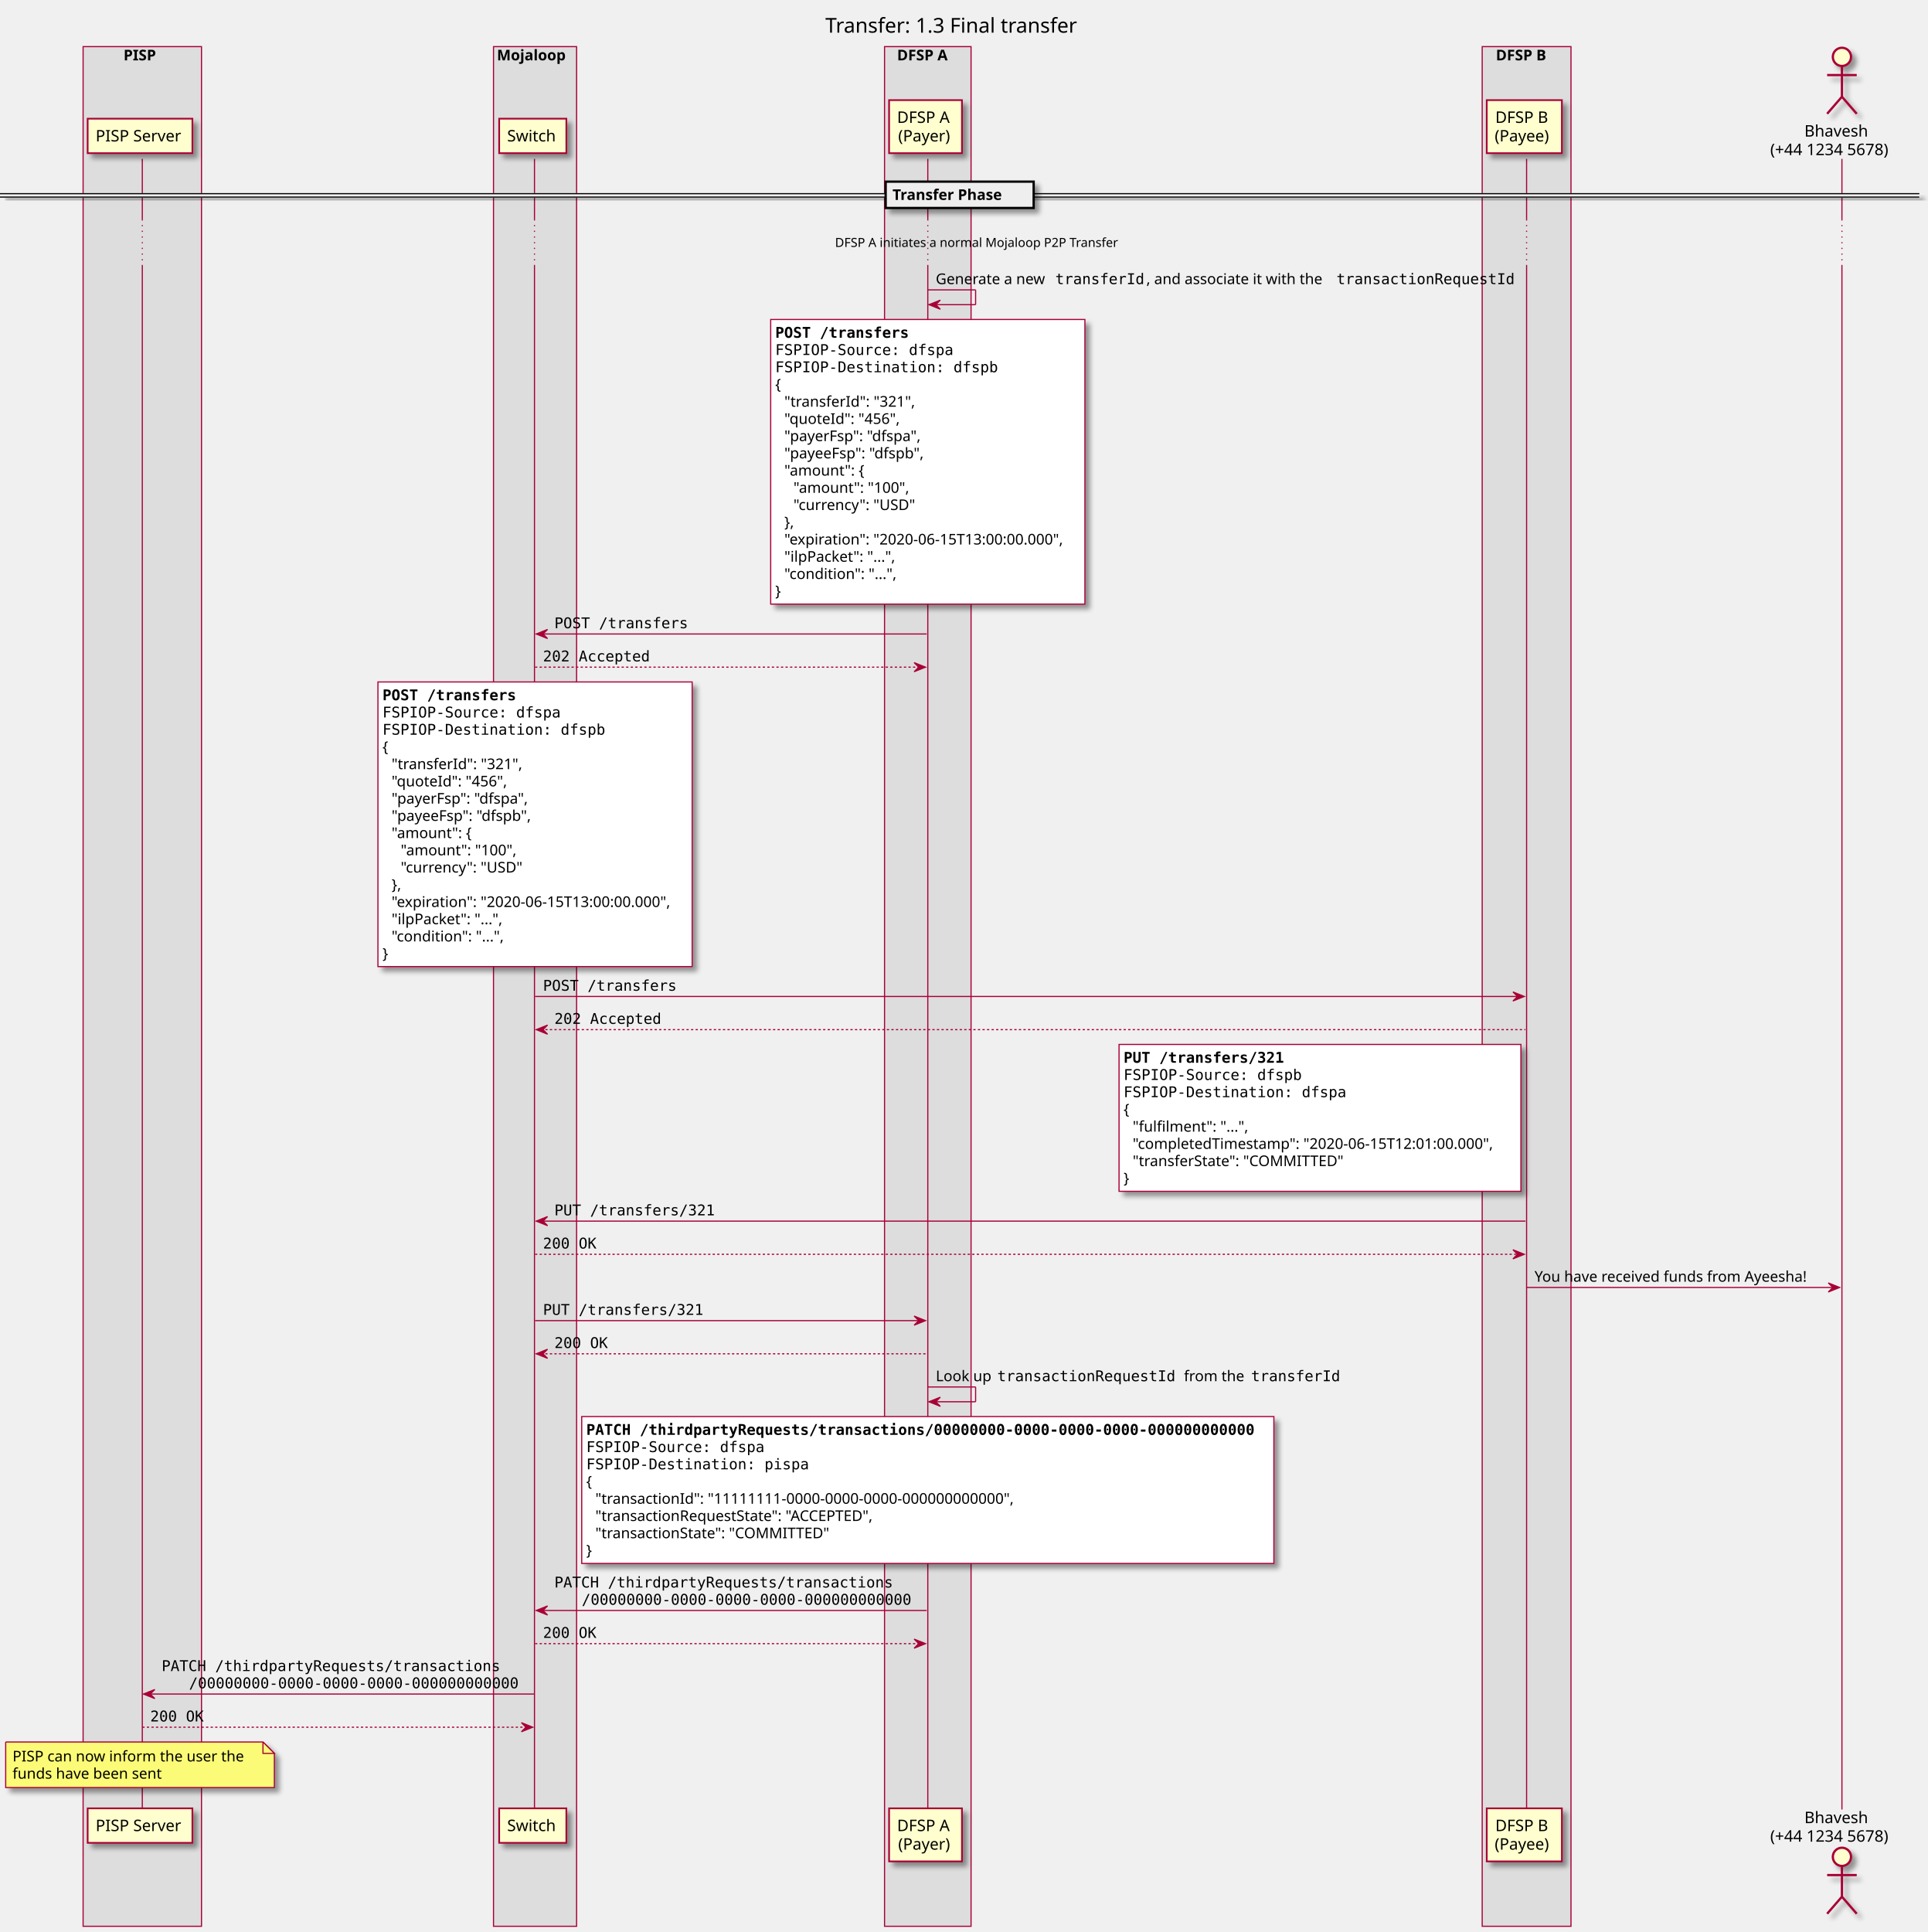
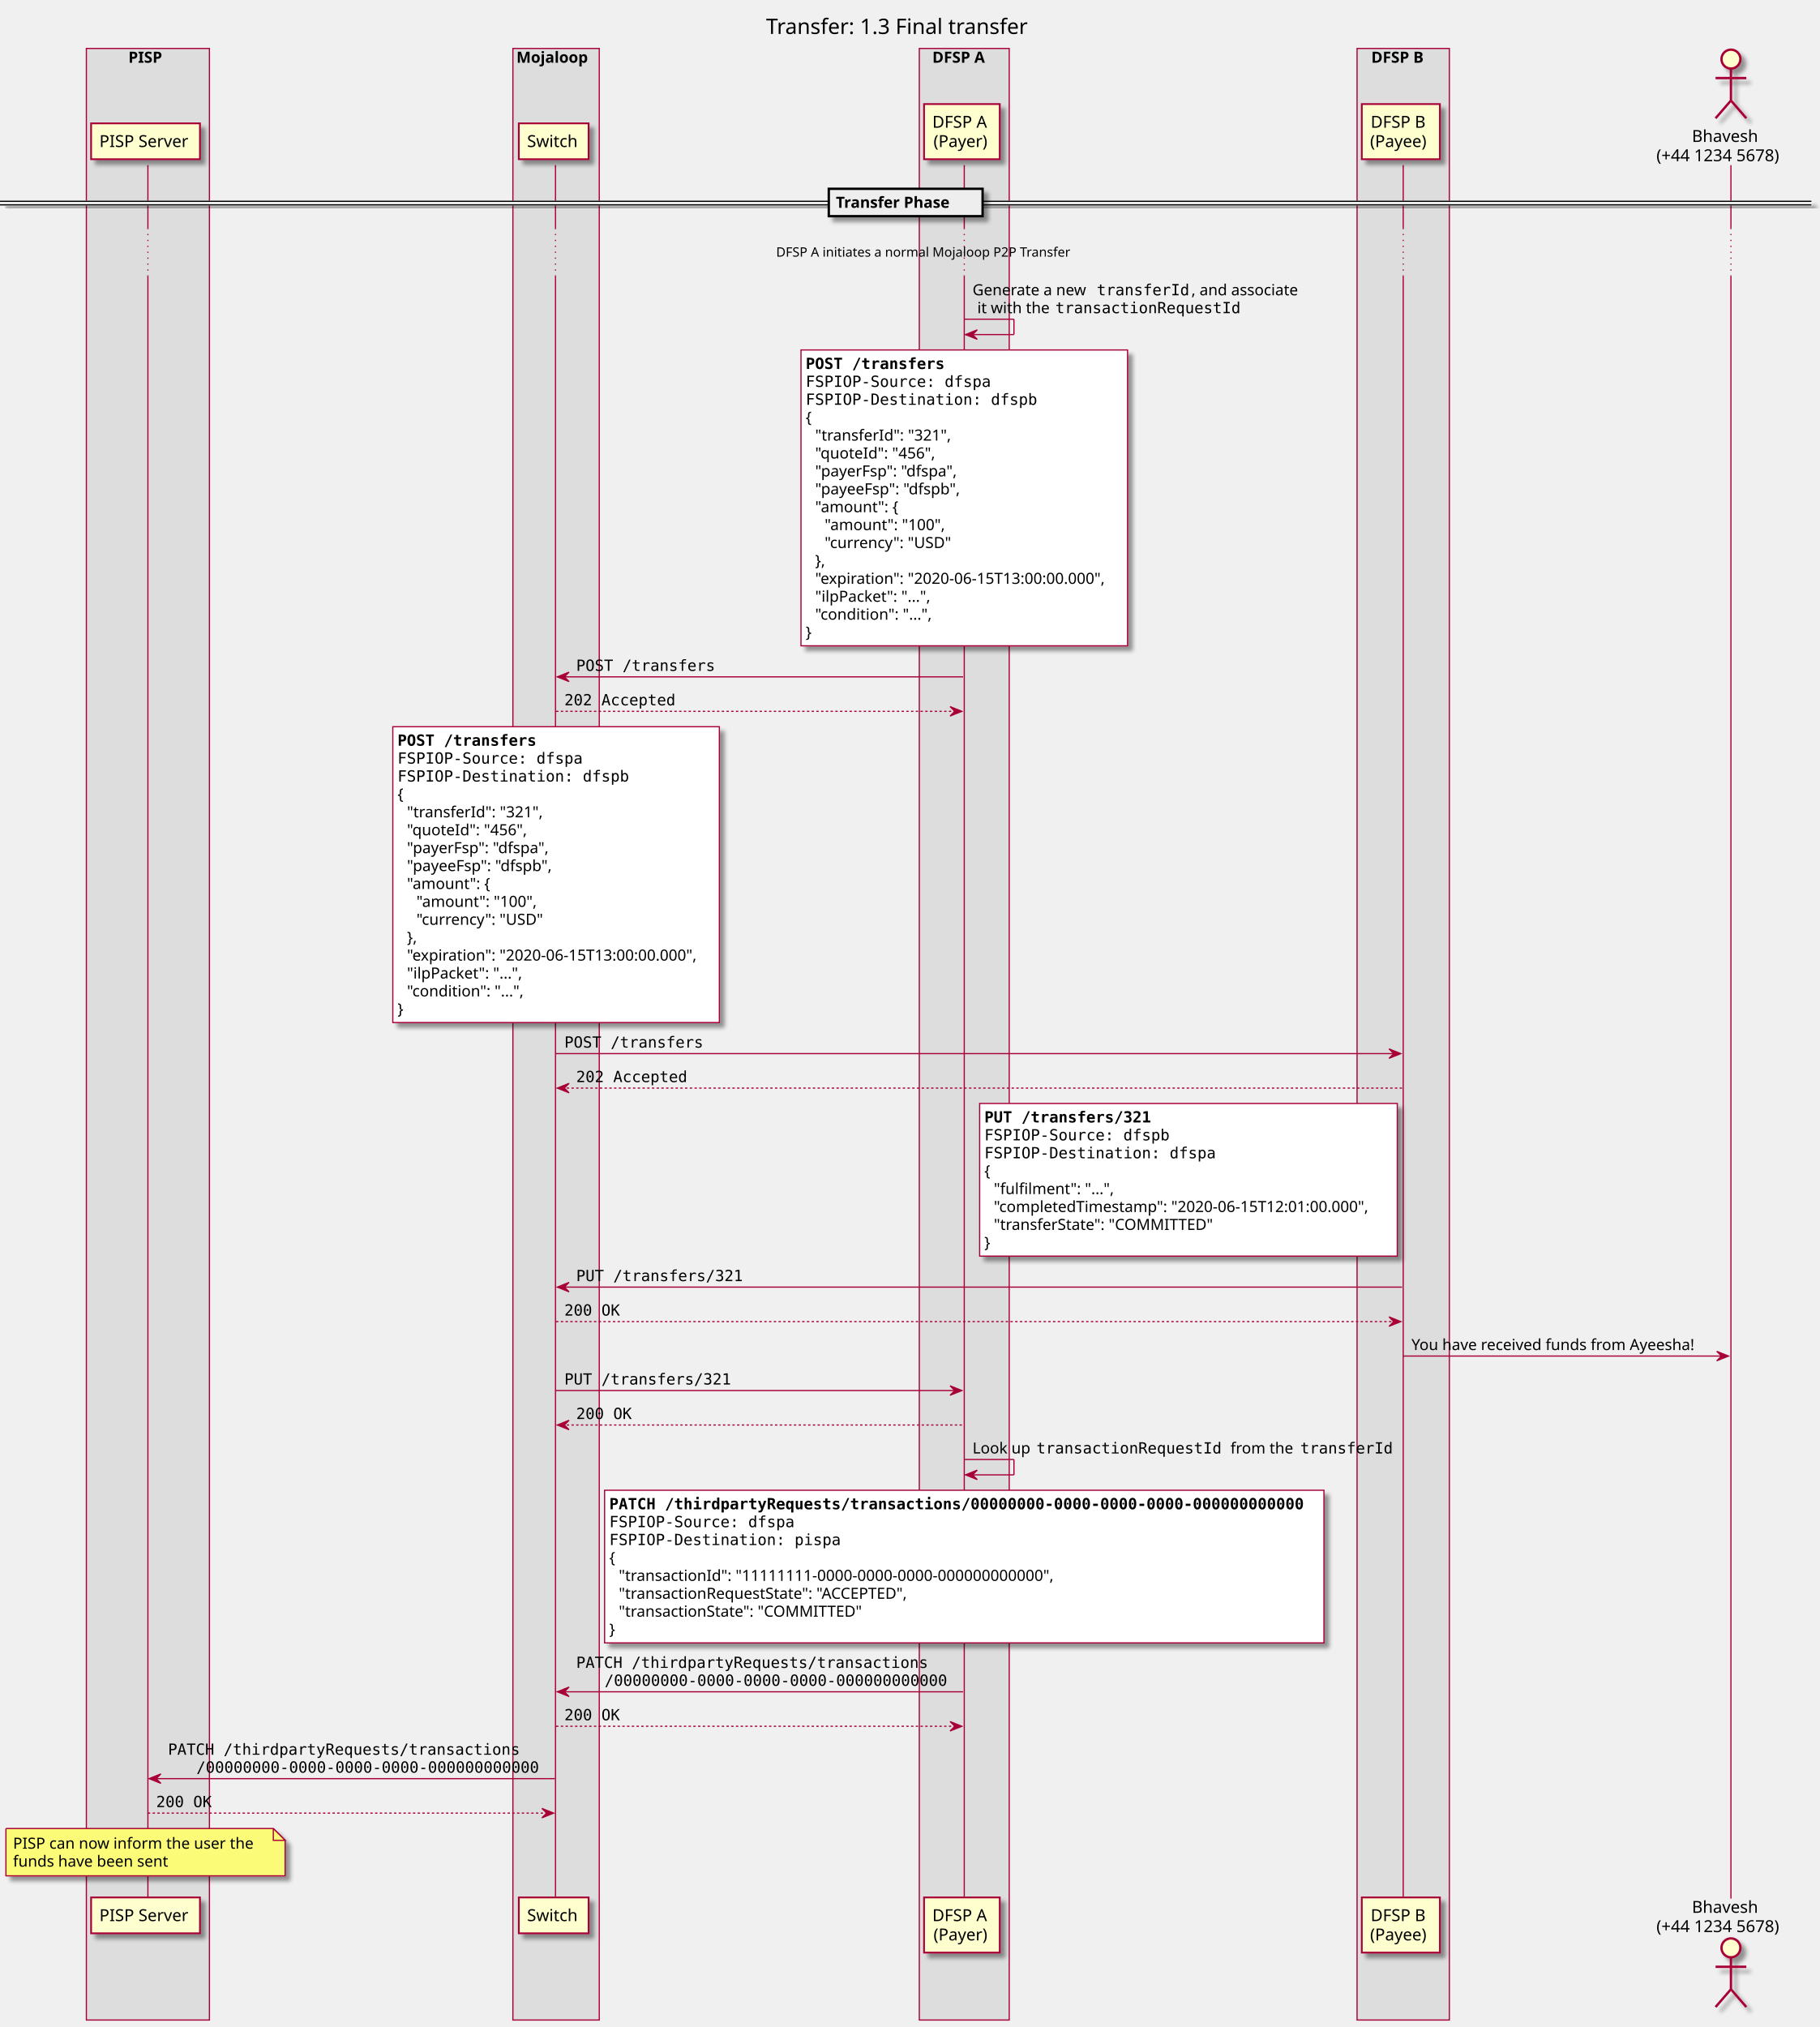
- <svg xmlns="http://www.w3.org/2000/svg" height="1697" preserveAspectRatio="none" style="width:1693px;height:1697px" width="1693">
+ <svg xmlns="http://www.w3.org/2000/svg" height="1713" preserveAspectRatio="none" style="width:1538px;height:1713px" width="1538">
  <defs>
    <filter height="300%" id="a" width="300%" x="-1" y="-1">
      <feGaussianBlur result="blurOut" stdDeviation="2" />
      <feColorMatrix in="blurOut" result="blurOut2" values="0 0 0 0 0 0 0 0 0 0 0 0 0 0 0 0 0 0 .4 0" />
      <feOffset dx="4" dy="4" in="blurOut2" result="blurOut3" />
      <feBlend in="SourceGraphic" in2="blurOut3" />
    </filter>
  </defs>
-   <text font-family="sans-serif" font-size="18" lengthAdjust="spacingAndGlyphs" textLength="236" x="725" y="28.708">
+   <text font-family="sans-serif" font-size="18" lengthAdjust="spacingAndGlyphs" textLength="236" x="647.5" y="28.708">
    Transfer: 1.3 Final transfer
  </text>
-   <path fill="#DDD" stroke="#a80036" d="M73 40.953h104v1651.023H73z" />
+   <path fill="#DDD" stroke="#a80036" d="M73 40.953h104v1666.156H73z" />
  <text font-family="sans-serif" font-size="13" font-weight="bold" lengthAdjust="spacingAndGlyphs" textLength="33" x="108.5" y="53.02">
    PISP
  </text>
-   <path fill="#DDD" stroke="#a80036" d="M433.5 40.953h73v1651.023h-73z" />
+   <path fill="#DDD" stroke="#a80036" d="M433.5 40.953h73v1666.156h-73z" />
  <text font-family="sans-serif" font-size="13" font-weight="bold" lengthAdjust="spacingAndGlyphs" textLength="67" x="436.5" y="53.02">
    Mojaloop
  </text>
-   <path fill="#DDD" stroke="#a80036" d="M777 40.953h76v1651.023h-76z" />
+   <path fill="#DDD" stroke="#a80036" d="M777 40.953h76v1666.156h-76z" />
  <text font-family="sans-serif" font-size="13" font-weight="bold" lengthAdjust="spacingAndGlyphs" textLength="54" x="788" y="53.02">
    DFSP A
  </text>
-   <path fill="#DDD" stroke="#a80036" d="M1302 40.953h78v1651.023h-78z" />
-   <text font-family="sans-serif" font-size="13" font-weight="bold" lengthAdjust="spacingAndGlyphs" textLength="54" x="1314" y="53.02">
+   <path fill="#DDD" stroke="#a80036" d="M1147 40.953h78v1666.156h-78z" />
+   <text font-family="sans-serif" font-size="13" font-weight="bold" lengthAdjust="spacingAndGlyphs" textLength="54" x="1159" y="53.02">
    DFSP B
  </text>
  <path stroke="#a80036" d="M125 139.547v53.133" />
  <path stroke="#a80036" stroke-dasharray="1,4" d="M125 192.68v40.804" />
-   <path stroke="#a80036" d="M125 233.484v1355.899M469.5 139.547v53.133" />
+   <path stroke="#a80036" d="M125 233.484v1371.032M469.5 139.547v53.133" />
  <path stroke="#a80036" stroke-dasharray="1,4" d="M469.5 192.68v40.804" />
-   <path stroke="#a80036" d="M469.5 233.484v1355.899M815 139.547v53.133" />
+   <path stroke="#a80036" d="M469.5 233.484v1371.032M815 139.547v53.133" />
  <path stroke="#a80036" stroke-dasharray="1,4" d="M815 192.68v40.804" />
-   <path stroke="#a80036" d="M815 233.484v1355.899M1341 139.547v53.133" />
-   <path stroke="#a80036" stroke-dasharray="1,4" d="M1341 192.68v40.804" />
-   <path stroke="#a80036" d="M1341 233.484v1355.899M1618 139.547v53.133" />
-   <path stroke="#a80036" stroke-dasharray="1,4" d="M1618 192.68v40.804" />
-   <path stroke="#a80036" d="M1618 233.484v1355.899" />
+   <path stroke="#a80036" d="M815 233.484v1371.032M1186 139.547v53.133" />
+   <path stroke="#a80036" stroke-dasharray="1,4" d="M1186 192.68v40.804" />
+   <path stroke="#a80036" d="M1186 233.484v1371.032M1463 139.547v53.133" />
+   <path stroke="#a80036" stroke-dasharray="1,4" d="M1463 192.68v40.804" />
+   <path stroke="#a80036" d="M1463 233.484v1371.032" />
  <path fill="#FEFECE" filter="url(#a)" stroke="#a80036" stroke-width="1.5" d="M77 104.25h92v30.297H77z" />
  <text font-family="sans-serif" font-size="14" lengthAdjust="spacingAndGlyphs" textLength="78" x="84" y="124.245">
    PISP Server
  </text>
-   <path fill="#FEFECE" filter="url(#a)" stroke="#a80036" stroke-width="1.5" d="M77 1588.383h92v30.297H77z" />
-   <text font-family="sans-serif" font-size="14" lengthAdjust="spacingAndGlyphs" textLength="78" x="84" y="1608.378">
+   <path fill="#FEFECE" filter="url(#a)" stroke="#a80036" stroke-width="1.5" d="M77 1603.516h92v30.297H77z" />
+   <text font-family="sans-serif" font-size="14" lengthAdjust="spacingAndGlyphs" textLength="78" x="84" y="1623.511">
    PISP Server
  </text>
  <path fill="#FEFECE" filter="url(#a)" stroke="#a80036" stroke-width="1.5" d="M438.5 104.25h59v30.297h-59z" />
  <text font-family="sans-serif" font-size="14" lengthAdjust="spacingAndGlyphs" textLength="45" x="445.5" y="124.245">
    Switch
  </text>
-   <path fill="#FEFECE" filter="url(#a)" stroke="#a80036" stroke-width="1.5" d="M438.5 1588.383h59v30.297h-59z" />
-   <text font-family="sans-serif" font-size="14" lengthAdjust="spacingAndGlyphs" textLength="45" x="445.5" y="1608.378">
+   <path fill="#FEFECE" filter="url(#a)" stroke="#a80036" stroke-width="1.5" d="M438.5 1603.516h59v30.297h-59z" />
+   <text font-family="sans-serif" font-size="14" lengthAdjust="spacingAndGlyphs" textLength="45" x="445.5" y="1623.511">
    Switch
  </text>
  <path fill="#FEFECE" filter="url(#a)" stroke="#a80036" stroke-width="1.5" d="M781 87.953h64v46.594h-64z" />
  <text font-family="sans-serif" font-size="14" lengthAdjust="spacingAndGlyphs" textLength="50" x="788" y="107.948">
    DFSP A
  </text>
  <text font-family="sans-serif" font-size="14" lengthAdjust="spacingAndGlyphs" textLength="48" x="789" y="124.245">
    (Payer)
  </text>
-   <path fill="#FEFECE" filter="url(#a)" stroke="#a80036" stroke-width="1.5" d="M781 1588.383h64v46.594h-64z" />
-   <text font-family="sans-serif" font-size="14" lengthAdjust="spacingAndGlyphs" textLength="50" x="788" y="1608.378">
+   <path fill="#FEFECE" filter="url(#a)" stroke="#a80036" stroke-width="1.5" d="M781 1603.516h64v46.594h-64z" />
+   <text font-family="sans-serif" font-size="14" lengthAdjust="spacingAndGlyphs" textLength="50" x="788" y="1623.511">
    DFSP A
  </text>
-   <text font-family="sans-serif" font-size="14" lengthAdjust="spacingAndGlyphs" textLength="48" x="789" y="1624.675">
+   <text font-family="sans-serif" font-size="14" lengthAdjust="spacingAndGlyphs" textLength="48" x="789" y="1639.808">
    (Payer)
  </text>
-   <path fill="#FEFECE" filter="url(#a)" stroke="#a80036" stroke-width="1.5" d="M1306 87.953h66v46.594h-66z" />
-   <text font-family="sans-serif" font-size="14" lengthAdjust="spacingAndGlyphs" textLength="51" x="1313.5" y="107.948">
+   <path fill="#FEFECE" filter="url(#a)" stroke="#a80036" stroke-width="1.5" d="M1151 87.953h66v46.594h-66z" />
+   <text font-family="sans-serif" font-size="14" lengthAdjust="spacingAndGlyphs" textLength="51" x="1158.5" y="107.948">
    DFSP B
  </text>
-   <text font-family="sans-serif" font-size="14" lengthAdjust="spacingAndGlyphs" textLength="52" x="1313" y="124.245">
+   <text font-family="sans-serif" font-size="14" lengthAdjust="spacingAndGlyphs" textLength="52" x="1158" y="124.245">
    (Payee)
  </text>
-   <path fill="#FEFECE" filter="url(#a)" stroke="#a80036" stroke-width="1.5" d="M1306 1588.383h66v46.594h-66z" />
-   <text font-family="sans-serif" font-size="14" lengthAdjust="spacingAndGlyphs" textLength="51" x="1313.5" y="1608.378">
+   <path fill="#FEFECE" filter="url(#a)" stroke="#a80036" stroke-width="1.5" d="M1151 1603.516h66v46.594h-66z" />
+   <text font-family="sans-serif" font-size="14" lengthAdjust="spacingAndGlyphs" textLength="51" x="1158.5" y="1623.511">
    DFSP B
  </text>
-   <text font-family="sans-serif" font-size="14" lengthAdjust="spacingAndGlyphs" textLength="52" x="1313" y="1624.675">
+   <text font-family="sans-serif" font-size="14" lengthAdjust="spacingAndGlyphs" textLength="52" x="1158" y="1639.808">
    (Payee)
  </text>
-   <text font-family="sans-serif" font-size="14" lengthAdjust="spacingAndGlyphs" textLength="60" x="1585" y="119.948">
+   <text font-family="sans-serif" font-size="14" lengthAdjust="spacingAndGlyphs" textLength="60" x="1430" y="119.948">
    Bhavesh
  </text>
-   <text font-family="sans-serif" font-size="14" lengthAdjust="spacingAndGlyphs" textLength="120" x="1555" y="136.245">
+   <text font-family="sans-serif" font-size="14" lengthAdjust="spacingAndGlyphs" textLength="120" x="1400" y="136.245">
    (+44 1234 5678)
  </text>
-   <circle cx="1618" cy="49.953" fill="#FEFECE" filter="url(#a)" stroke="#a80036" stroke-width="2" r="8" />
-   <path d="M1618 57.953v27m-13-19h26m-13 19l-13 15m13-15l13 15" fill="none" filter="url(#a)" stroke="#a80036" stroke-width="2" />
-   <text font-family="sans-serif" font-size="14" lengthAdjust="spacingAndGlyphs" textLength="60" x="1585" y="1601.378">
+   <circle cx="1463" cy="49.953" fill="#FEFECE" filter="url(#a)" stroke="#a80036" stroke-width="2" r="8" />
+   <path d="M1463 57.953v27m-13-19h26m-13 19l-13 15m13-15l13 15" fill="none" filter="url(#a)" stroke="#a80036" stroke-width="2" />
+   <text font-family="sans-serif" font-size="14" lengthAdjust="spacingAndGlyphs" textLength="60" x="1430" y="1616.511">
    Bhavesh
  </text>
-   <text font-family="sans-serif" font-size="14" lengthAdjust="spacingAndGlyphs" textLength="120" x="1555" y="1617.675">
+   <text font-family="sans-serif" font-size="14" lengthAdjust="spacingAndGlyphs" textLength="120" x="1400" y="1632.808">
    (+44 1234 5678)
  </text>
-   <circle cx="1618" cy="1630.977" fill="#FEFECE" filter="url(#a)" stroke="#a80036" stroke-width="2" r="8" />
-   <path d="M1618 1638.977v27m-13-19h26m-13 19l-13 15m13-15l13 15" fill="none" filter="url(#a)" stroke="#a80036" stroke-width="2" />
-   <path fill="#EEE" filter="url(#a)" stroke="#eee" d="M0 170.113h1686v3H0z" />
-   <path stroke="#000" d="M0 170.113h1686M0 173.113h1686" />
-   <path fill="#EEE" filter="url(#a)" stroke="#000" stroke-width="2" d="M778 159.547h130v23.133H778z" />
-   <text font-family="sans-serif" font-size="13" font-weight="bold" lengthAdjust="spacingAndGlyphs" textLength="111" x="784" y="175.614">
+   <circle cx="1463" cy="1646.109" fill="#FEFECE" filter="url(#a)" stroke="#a80036" stroke-width="2" r="8" />
+   <path d="M1463 1654.11v27m-13-19h26m-13 19l-13 15m13-15l13 15" fill="none" filter="url(#a)" stroke="#a80036" stroke-width="2" />
+   <path fill="#EEE" filter="url(#a)" stroke="#eee" d="M0 170.113h1531v3H0z" />
+   <path stroke="#000" d="M0 170.113h1531M0 173.113h1531" />
+   <path fill="#EEE" filter="url(#a)" stroke="#000" stroke-width="2" d="M700.5 159.547h130v23.133h-130z" />
+   <text font-family="sans-serif" font-size="13" font-weight="bold" lengthAdjust="spacingAndGlyphs" textLength="111" x="706.5" y="175.614">
    Transfer Phase
  </text>
-   <text font-family="sans-serif" font-size="11" lengthAdjust="spacingAndGlyphs" textLength="276" x="733.5" y="216.89">
+   <text font-family="sans-serif" font-size="11" lengthAdjust="spacingAndGlyphs" textLength="276" x="656" y="216.89">
    DFSP A initiates a normal Mojaloop P2P Transfer
  </text>
-   <path stroke="#a80036" d="M815 254.617h42M857 254.617v13M816 267.617h41" />
-   <path fill="#A80036" stroke="#a80036" d="M826 263.617l-10 4 10 4-4-4z" />
+   <path stroke="#a80036" d="M815 269.75h42M857 269.75v13M816 282.75h41" />
+   <path fill="#A80036" stroke="#a80036" d="M826 278.75l-10 4 10 4-4-4z" />
  <text font-family="sans-serif" font-size="13" lengthAdjust="spacingAndGlyphs" textLength="101" x="822" y="249.551">
    Generate a new
  </text>
  <text font-family="monospace" font-size="13" lengthAdjust="spacingAndGlyphs" textLength="80" x="927" y="249.551">
    transferId
  </text>
-   <text font-family="sans-serif" font-size="13" lengthAdjust="spacingAndGlyphs" textLength="163" x="1007" y="249.551">
-     , and associate it with the
-   </text>
-   <text font-family="monospace" font-size="13" lengthAdjust="spacingAndGlyphs" textLength="160" x="1174" y="249.551">
+   <text font-family="sans-serif" font-size="13" lengthAdjust="spacingAndGlyphs" textLength="97" x="1007" y="249.551">
+     , and associate
+   </text>
+   <text font-family="sans-serif" font-size="13" lengthAdjust="spacingAndGlyphs" textLength="62" x="826" y="264.684">
+     it with the
+   </text>
+   <text font-family="monospace" font-size="13" lengthAdjust="spacingAndGlyphs" textLength="160" x="892" y="264.684">
    transactionRequestId
  </text>
-   <path fill="#FFF" filter="url(#a)" stroke="#a80036" d="M677 280.617h276v250H677z" />
-   <text font-family="monospace" font-size="13" font-weight="bold" lengthAdjust="spacingAndGlyphs" textLength="120" x="681" y="296.684">
+   <path fill="#FFF" filter="url(#a)" stroke="#a80036" d="M677 295.75h276v250H677z" />
+   <text font-family="monospace" font-size="13" font-weight="bold" lengthAdjust="spacingAndGlyphs" textLength="120" x="681" y="311.817">
    POST /transfers
  </text>
-   <text font-family="monospace" font-size="13" lengthAdjust="spacingAndGlyphs" textLength="160" x="681" y="311.817">
+   <text font-family="monospace" font-size="13" lengthAdjust="spacingAndGlyphs" textLength="160" x="681" y="326.95">
    FSPIOP-Source: dfspa
  </text>
-   <text font-family="monospace" font-size="13" lengthAdjust="spacingAndGlyphs" textLength="200" x="681" y="326.95">
+   <text font-family="monospace" font-size="13" lengthAdjust="spacingAndGlyphs" textLength="200" x="681" y="342.082">
    FSPIOP-Destination: dfspb
  </text>
-   <text font-family="sans-serif" font-size="13" lengthAdjust="spacingAndGlyphs" textLength="8" x="681" y="342.082">
+   <text font-family="sans-serif" font-size="13" lengthAdjust="spacingAndGlyphs" textLength="8" x="681" y="357.215">
    {
  </text>
-   <text font-family="sans-serif" font-size="13" lengthAdjust="spacingAndGlyphs" textLength="117" x="689" y="357.215">
+   <text font-family="sans-serif" font-size="13" lengthAdjust="spacingAndGlyphs" textLength="117" x="689" y="372.348">
    "transferId": "321",
  </text>
-   <text font-family="sans-serif" font-size="13" lengthAdjust="spacingAndGlyphs" textLength="104" x="689" y="372.348">
+   <text font-family="sans-serif" font-size="13" lengthAdjust="spacingAndGlyphs" textLength="104" x="689" y="387.481">
    "quoteId": "456",
  </text>
-   <text font-family="sans-serif" font-size="13" lengthAdjust="spacingAndGlyphs" textLength="125" x="689" y="387.481">
+   <text font-family="sans-serif" font-size="13" lengthAdjust="spacingAndGlyphs" textLength="125" x="689" y="402.614">
    "payerFsp": "dfspa",
  </text>
-   <text font-family="sans-serif" font-size="13" lengthAdjust="spacingAndGlyphs" textLength="128" x="689" y="402.614">
+   <text font-family="sans-serif" font-size="13" lengthAdjust="spacingAndGlyphs" textLength="128" x="689" y="417.747">
    "payeeFsp": "dfspb",
  </text>
-   <text font-family="sans-serif" font-size="13" lengthAdjust="spacingAndGlyphs" textLength="76" x="689" y="417.747">
+   <text font-family="sans-serif" font-size="13" lengthAdjust="spacingAndGlyphs" textLength="76" x="689" y="432.879">
    "amount": {
  </text>
-   <text font-family="sans-serif" font-size="13" lengthAdjust="spacingAndGlyphs" textLength="106" x="697" y="432.879">
+   <text font-family="sans-serif" font-size="13" lengthAdjust="spacingAndGlyphs" textLength="106" x="697" y="448.012">
    "amount": "100",
  </text>
-   <text font-family="sans-serif" font-size="13" lengthAdjust="spacingAndGlyphs" textLength="112" x="697" y="448.012">
+   <text font-family="sans-serif" font-size="13" lengthAdjust="spacingAndGlyphs" textLength="112" x="697" y="463.145">
    "currency": "USD"
  </text>
-   <text font-family="sans-serif" font-size="13" lengthAdjust="spacingAndGlyphs" textLength="12" x="689" y="463.145">
+   <text font-family="sans-serif" font-size="13" lengthAdjust="spacingAndGlyphs" textLength="12" x="689" y="478.278">
    },
  </text>
-   <text font-family="sans-serif" font-size="13" lengthAdjust="spacingAndGlyphs" textLength="260" x="689" y="478.278">
+   <text font-family="sans-serif" font-size="13" lengthAdjust="spacingAndGlyphs" textLength="260" x="689" y="493.411">
    "expiration": "2020-06-15T13:00:00.000",
  </text>
-   <text font-family="sans-serif" font-size="13" lengthAdjust="spacingAndGlyphs" textLength="101" x="689" y="493.411">
+   <text font-family="sans-serif" font-size="13" lengthAdjust="spacingAndGlyphs" textLength="101" x="689" y="508.543">
    "ilpPacket": "...",
  </text>
-   <text font-family="sans-serif" font-size="13" lengthAdjust="spacingAndGlyphs" textLength="102" x="689" y="508.543">
+   <text font-family="sans-serif" font-size="13" lengthAdjust="spacingAndGlyphs" textLength="102" x="689" y="523.676">
    "condition": "...",
  </text>
-   <text font-family="sans-serif" font-size="13" lengthAdjust="spacingAndGlyphs" textLength="8" x="681" y="523.676">
+   <text font-family="sans-serif" font-size="13" lengthAdjust="spacingAndGlyphs" textLength="8" x="681" y="538.809">
    }
  </text>
-   <path fill="#A80036" stroke="#a80036" d="M481 552.875l-10 4 10 4-4-4z" />
-   <path stroke="#a80036" d="M475 556.875h339" />
-   <text font-family="monospace" font-size="13" lengthAdjust="spacingAndGlyphs" textLength="120" x="487" y="551.809">
+   <path fill="#A80036" stroke="#a80036" d="M481 568.008l-10 4 10 4-4-4z" />
+   <path stroke="#a80036" d="M475 572.008h339" />
+   <text font-family="monospace" font-size="13" lengthAdjust="spacingAndGlyphs" textLength="120" x="487" y="566.942">
    POST /transfers
  </text>
-   <path fill="#A80036" stroke="#a80036" d="M803 582.008l10 4-10 4 4-4z" />
-   <path stroke="#a80036" stroke-dasharray="2,2" d="M470 586.008h339" />
-   <text font-family="monospace" font-size="13" lengthAdjust="spacingAndGlyphs" textLength="96" x="477" y="580.942">
+   <path fill="#A80036" stroke="#a80036" d="M803 597.14l10 4-10 4 4-4z" />
+   <path stroke="#a80036" stroke-dasharray="2,2" d="M470 601.141h339" />
+   <text font-family="monospace" font-size="13" lengthAdjust="spacingAndGlyphs" textLength="96" x="477" y="596.075">
    202 Accepted
  </text>
-   <path fill="#FFF" filter="url(#a)" stroke="#a80036" d="M332 599.008h276v250H332z" />
-   <text font-family="monospace" font-size="13" font-weight="bold" lengthAdjust="spacingAndGlyphs" textLength="120" x="336" y="615.075">
+   <path fill="#FFF" filter="url(#a)" stroke="#a80036" d="M332 614.141h276v250H332z" />
+   <text font-family="monospace" font-size="13" font-weight="bold" lengthAdjust="spacingAndGlyphs" textLength="120" x="336" y="630.207">
    POST /transfers
  </text>
-   <text font-family="monospace" font-size="13" lengthAdjust="spacingAndGlyphs" textLength="160" x="336" y="630.207">
+   <text font-family="monospace" font-size="13" lengthAdjust="spacingAndGlyphs" textLength="160" x="336" y="645.34">
    FSPIOP-Source: dfspa
  </text>
-   <text font-family="monospace" font-size="13" lengthAdjust="spacingAndGlyphs" textLength="200" x="336" y="645.34">
+   <text font-family="monospace" font-size="13" lengthAdjust="spacingAndGlyphs" textLength="200" x="336" y="660.473">
    FSPIOP-Destination: dfspb
  </text>
-   <text font-family="sans-serif" font-size="13" lengthAdjust="spacingAndGlyphs" textLength="8" x="336" y="660.473">
+   <text font-family="sans-serif" font-size="13" lengthAdjust="spacingAndGlyphs" textLength="8" x="336" y="675.606">
    {
  </text>
-   <text font-family="sans-serif" font-size="13" lengthAdjust="spacingAndGlyphs" textLength="117" x="344" y="675.606">
+   <text font-family="sans-serif" font-size="13" lengthAdjust="spacingAndGlyphs" textLength="117" x="344" y="690.739">
    "transferId": "321",
  </text>
-   <text font-family="sans-serif" font-size="13" lengthAdjust="spacingAndGlyphs" textLength="104" x="344" y="690.739">
+   <text font-family="sans-serif" font-size="13" lengthAdjust="spacingAndGlyphs" textLength="104" x="344" y="705.872">
    "quoteId": "456",
  </text>
-   <text font-family="sans-serif" font-size="13" lengthAdjust="spacingAndGlyphs" textLength="125" x="344" y="705.872">
+   <text font-family="sans-serif" font-size="13" lengthAdjust="spacingAndGlyphs" textLength="125" x="344" y="721.004">
    "payerFsp": "dfspa",
  </text>
-   <text font-family="sans-serif" font-size="13" lengthAdjust="spacingAndGlyphs" textLength="128" x="344" y="721.004">
+   <text font-family="sans-serif" font-size="13" lengthAdjust="spacingAndGlyphs" textLength="128" x="344" y="736.137">
    "payeeFsp": "dfspb",
  </text>
-   <text font-family="sans-serif" font-size="13" lengthAdjust="spacingAndGlyphs" textLength="76" x="344" y="736.137">
+   <text font-family="sans-serif" font-size="13" lengthAdjust="spacingAndGlyphs" textLength="76" x="344" y="751.27">
    "amount": {
  </text>
-   <text font-family="sans-serif" font-size="13" lengthAdjust="spacingAndGlyphs" textLength="106" x="352" y="751.27">
+   <text font-family="sans-serif" font-size="13" lengthAdjust="spacingAndGlyphs" textLength="106" x="352" y="766.403">
    "amount": "100",
  </text>
-   <text font-family="sans-serif" font-size="13" lengthAdjust="spacingAndGlyphs" textLength="112" x="352" y="766.403">
+   <text font-family="sans-serif" font-size="13" lengthAdjust="spacingAndGlyphs" textLength="112" x="352" y="781.536">
    "currency": "USD"
  </text>
-   <text font-family="sans-serif" font-size="13" lengthAdjust="spacingAndGlyphs" textLength="12" x="344" y="781.536">
+   <text font-family="sans-serif" font-size="13" lengthAdjust="spacingAndGlyphs" textLength="12" x="344" y="796.668">
    },
  </text>
-   <text font-family="sans-serif" font-size="13" lengthAdjust="spacingAndGlyphs" textLength="260" x="344" y="796.668">
+   <text font-family="sans-serif" font-size="13" lengthAdjust="spacingAndGlyphs" textLength="260" x="344" y="811.801">
    "expiration": "2020-06-15T13:00:00.000",
  </text>
-   <text font-family="sans-serif" font-size="13" lengthAdjust="spacingAndGlyphs" textLength="101" x="344" y="811.801">
+   <text font-family="sans-serif" font-size="13" lengthAdjust="spacingAndGlyphs" textLength="101" x="344" y="826.934">
    "ilpPacket": "...",
  </text>
-   <text font-family="sans-serif" font-size="13" lengthAdjust="spacingAndGlyphs" textLength="102" x="344" y="826.934">
+   <text font-family="sans-serif" font-size="13" lengthAdjust="spacingAndGlyphs" textLength="102" x="344" y="842.067">
    "condition": "...",
  </text>
-   <text font-family="sans-serif" font-size="13" lengthAdjust="spacingAndGlyphs" textLength="8" x="336" y="842.067">
+   <text font-family="sans-serif" font-size="13" lengthAdjust="spacingAndGlyphs" textLength="8" x="336" y="857.2">
    }
  </text>
-   <path fill="#A80036" stroke="#a80036" d="M1329 871.266l10 4-10 4 4-4z" />
-   <path stroke="#a80036" d="M470 875.266h865" />
-   <text font-family="monospace" font-size="13" lengthAdjust="spacingAndGlyphs" textLength="120" x="477" y="870.2">
+   <path fill="#A80036" stroke="#a80036" d="M1174 886.398l10 4-10 4 4-4z" />
+   <path stroke="#a80036" d="M470 890.398h710" />
+   <text font-family="monospace" font-size="13" lengthAdjust="spacingAndGlyphs" textLength="120" x="477" y="885.332">
    POST /transfers
  </text>
-   <path fill="#A80036" stroke="#a80036" d="M481 900.398l-10 4 10 4-4-4z" />
-   <path stroke="#a80036" stroke-dasharray="2,2" d="M475 904.398h865" />
-   <text font-family="monospace" font-size="13" lengthAdjust="spacingAndGlyphs" textLength="96" x="487" y="899.332">
+   <path fill="#A80036" stroke="#a80036" d="M481 915.531l-10 4 10 4-4-4z" />
+   <path stroke="#a80036" stroke-dasharray="2,2" d="M475 919.531h710" />
+   <text font-family="monospace" font-size="13" lengthAdjust="spacingAndGlyphs" textLength="96" x="487" y="914.465">
    202 Accepted
  </text>
-   <path fill="#FFF" filter="url(#a)" stroke="#a80036" d="M983 917.398h353v129H983z" />
-   <text font-family="monospace" font-size="13" font-weight="bold" lengthAdjust="spacingAndGlyphs" textLength="144" x="987" y="933.465">
+   <path fill="#FFF" filter="url(#a)" stroke="#a80036" d="M828 932.531h353v129H828z" />
+   <text font-family="monospace" font-size="13" font-weight="bold" lengthAdjust="spacingAndGlyphs" textLength="144" x="832" y="948.598">
    PUT /transfers/321
  </text>
-   <text font-family="monospace" font-size="13" lengthAdjust="spacingAndGlyphs" textLength="160" x="987" y="948.598">
+   <text font-family="monospace" font-size="13" lengthAdjust="spacingAndGlyphs" textLength="160" x="832" y="963.731">
    FSPIOP-Source: dfspb
  </text>
-   <text font-family="monospace" font-size="13" lengthAdjust="spacingAndGlyphs" textLength="200" x="987" y="963.731">
+   <text font-family="monospace" font-size="13" lengthAdjust="spacingAndGlyphs" textLength="200" x="832" y="978.864">
    FSPIOP-Destination: dfspa
  </text>
-   <text font-family="sans-serif" font-size="13" lengthAdjust="spacingAndGlyphs" textLength="8" x="987" y="978.864">
+   <text font-family="sans-serif" font-size="13" lengthAdjust="spacingAndGlyphs" textLength="8" x="832" y="993.997">
    {
  </text>
-   <text font-family="sans-serif" font-size="13" lengthAdjust="spacingAndGlyphs" textLength="103" x="995" y="993.997">
+   <text font-family="sans-serif" font-size="13" lengthAdjust="spacingAndGlyphs" textLength="103" x="840" y="1009.129">
    "fulfilment": "...",
  </text>
-   <text font-family="sans-serif" font-size="13" lengthAdjust="spacingAndGlyphs" textLength="337" x="995" y="1009.129">
+   <text font-family="sans-serif" font-size="13" lengthAdjust="spacingAndGlyphs" textLength="337" x="840" y="1024.262">
    "completedTimestamp": "2020-06-15T12:01:00.000",
  </text>
-   <text font-family="sans-serif" font-size="13" lengthAdjust="spacingAndGlyphs" textLength="189" x="995" y="1024.262">
+   <text font-family="sans-serif" font-size="13" lengthAdjust="spacingAndGlyphs" textLength="189" x="840" y="1039.395">
    "transferState": "COMMITTED"
  </text>
-   <text font-family="sans-serif" font-size="13" lengthAdjust="spacingAndGlyphs" textLength="8" x="987" y="1039.395">
+   <text font-family="sans-serif" font-size="13" lengthAdjust="spacingAndGlyphs" textLength="8" x="832" y="1054.528">
    }
  </text>
-   <path fill="#A80036" stroke="#a80036" d="M481 1068.594l-10 4 10 4-4-4z" />
-   <path stroke="#a80036" d="M475 1072.594h865" />
-   <text font-family="monospace" font-size="13" lengthAdjust="spacingAndGlyphs" textLength="144" x="487" y="1067.528">
+   <path fill="#A80036" stroke="#a80036" d="M481 1083.727l-10 4 10 4-4-4z" />
+   <path stroke="#a80036" d="M475 1087.727h710" />
+   <text font-family="monospace" font-size="13" lengthAdjust="spacingAndGlyphs" textLength="144" x="487" y="1082.661">
    PUT /transfers/321
  </text>
-   <path fill="#A80036" stroke="#a80036" d="M1329 1097.727l10 4-10 4 4-4z" />
-   <path stroke="#a80036" stroke-dasharray="2,2" d="M470 1101.727h865" />
-   <text font-family="monospace" font-size="13" lengthAdjust="spacingAndGlyphs" textLength="48" x="477" y="1096.661">
+   <path fill="#A80036" stroke="#a80036" d="M1174 1112.86l10 4-10 4 4-4z" />
+   <path stroke="#a80036" stroke-dasharray="2,2" d="M470 1116.859h710" />
+   <text font-family="monospace" font-size="13" lengthAdjust="spacingAndGlyphs" textLength="48" x="477" y="1111.793">
    200 OK
  </text>
-   <path fill="#A80036" stroke="#a80036" d="M1606 1126.86l10 4-10 4 4-4z" />
-   <path stroke="#a80036" d="M1341 1130.859h271" />
-   <text font-family="sans-serif" font-size="13" lengthAdjust="spacingAndGlyphs" textLength="253" x="1348" y="1125.793">
+   <path fill="#A80036" stroke="#a80036" d="M1451 1141.992l10 4-10 4 4-4z" />
+   <path stroke="#a80036" d="M1186 1145.992h271" />
+   <text font-family="sans-serif" font-size="13" lengthAdjust="spacingAndGlyphs" textLength="253" x="1193" y="1140.926">
    You have received funds from Ayeesha!
  </text>
-   <path fill="#A80036" stroke="#a80036" d="M803 1155.992l10 4-10 4 4-4z" />
-   <path stroke="#a80036" d="M470 1159.992h339" />
-   <text font-family="monospace" font-size="13" lengthAdjust="spacingAndGlyphs" textLength="144" x="477" y="1154.926">
+   <path fill="#A80036" stroke="#a80036" d="M803 1171.125l10 4-10 4 4-4z" />
+   <path stroke="#a80036" d="M470 1175.125h339" />
+   <text font-family="monospace" font-size="13" lengthAdjust="spacingAndGlyphs" textLength="144" x="477" y="1170.059">
    PUT /transfers/321
  </text>
-   <path fill="#A80036" stroke="#a80036" d="M481 1185.125l-10 4 10 4-4-4z" />
-   <path stroke="#a80036" stroke-dasharray="2,2" d="M475 1189.125h339" />
-   <text font-family="monospace" font-size="13" lengthAdjust="spacingAndGlyphs" textLength="48" x="487" y="1184.059">
+   <path fill="#A80036" stroke="#a80036" d="M481 1200.258l-10 4 10 4-4-4z" />
+   <path stroke="#a80036" stroke-dasharray="2,2" d="M475 1204.258h339" />
+   <text font-family="monospace" font-size="13" lengthAdjust="spacingAndGlyphs" textLength="48" x="487" y="1199.192">
    200 OK
  </text>
-   <path stroke="#a80036" d="M815 1218.258h42M857 1218.258v13M816 1231.258h41" />
-   <path fill="#A80036" stroke="#a80036" d="M826 1227.258l-10 4 10 4-4-4z" />
-   <text font-family="sans-serif" font-size="13" lengthAdjust="spacingAndGlyphs" textLength="50" x="822" y="1213.192">
+   <path stroke="#a80036" d="M815 1233.391h42M857 1233.391v13M816 1246.391h41" />
+   <path fill="#A80036" stroke="#a80036" d="M826 1242.39l-10 4 10 4-4-4z" />
+   <text font-family="sans-serif" font-size="13" lengthAdjust="spacingAndGlyphs" textLength="50" x="822" y="1228.325">
    Look up
  </text>
-   <text font-family="monospace" font-size="13" lengthAdjust="spacingAndGlyphs" textLength="160" x="876" y="1213.192">
+   <text font-family="monospace" font-size="13" lengthAdjust="spacingAndGlyphs" textLength="160" x="876" y="1228.325">
    transactionRequestId
  </text>
-   <text font-family="sans-serif" font-size="13" lengthAdjust="spacingAndGlyphs" textLength="55" x="1040" y="1213.192">
+   <text font-family="sans-serif" font-size="13" lengthAdjust="spacingAndGlyphs" textLength="55" x="1040" y="1228.325">
    from the
  </text>
-   <text font-family="monospace" font-size="13" lengthAdjust="spacingAndGlyphs" textLength="80" x="1099" y="1213.192">
+   <text font-family="monospace" font-size="13" lengthAdjust="spacingAndGlyphs" textLength="80" x="1099" y="1228.325">
    transferId
  </text>
-   <path fill="#FFF" filter="url(#a)" stroke="#a80036" d="M511 1244.258h608v129H511z" />
-   <text font-family="monospace" font-size="13" font-weight="bold" lengthAdjust="spacingAndGlyphs" textLength="600" x="515" y="1260.325">
+   <path fill="#FFF" filter="url(#a)" stroke="#a80036" d="M511 1259.391h608v129H511z" />
+   <text font-family="monospace" font-size="13" font-weight="bold" lengthAdjust="spacingAndGlyphs" textLength="600" x="515" y="1275.457">
    PATCH /thirdpartyRequests/transactions/00000000-0000-0000-0000-000000000000
  </text>
-   <text font-family="monospace" font-size="13" lengthAdjust="spacingAndGlyphs" textLength="160" x="515" y="1275.457">
+   <text font-family="monospace" font-size="13" lengthAdjust="spacingAndGlyphs" textLength="160" x="515" y="1290.59">
    FSPIOP-Source: dfspa
  </text>
-   <text font-family="monospace" font-size="13" lengthAdjust="spacingAndGlyphs" textLength="200" x="515" y="1290.59">
+   <text font-family="monospace" font-size="13" lengthAdjust="spacingAndGlyphs" textLength="200" x="515" y="1305.723">
    FSPIOP-Destination: pispa
  </text>
-   <text font-family="sans-serif" font-size="13" lengthAdjust="spacingAndGlyphs" textLength="8" x="515" y="1305.723">
+   <text font-family="sans-serif" font-size="13" lengthAdjust="spacingAndGlyphs" textLength="8" x="515" y="1320.856">
    {
  </text>
-   <text font-family="sans-serif" font-size="13" lengthAdjust="spacingAndGlyphs" textLength="391" x="523" y="1320.856">
+   <text font-family="sans-serif" font-size="13" lengthAdjust="spacingAndGlyphs" textLength="391" x="523" y="1335.989">
    "transactionId": "11111111-0000-0000-0000-000000000000",
  </text>
-   <text font-family="sans-serif" font-size="13" lengthAdjust="spacingAndGlyphs" textLength="259" x="523" y="1335.989">
+   <text font-family="sans-serif" font-size="13" lengthAdjust="spacingAndGlyphs" textLength="259" x="523" y="1351.122">
    "transactionRequestState": "ACCEPTED",
  </text>
-   <text font-family="sans-serif" font-size="13" lengthAdjust="spacingAndGlyphs" textLength="211" x="523" y="1351.122">
+   <text font-family="sans-serif" font-size="13" lengthAdjust="spacingAndGlyphs" textLength="211" x="523" y="1366.254">
    "transactionState": "COMMITTED"
  </text>
-   <text font-family="sans-serif" font-size="13" lengthAdjust="spacingAndGlyphs" textLength="8" x="515" y="1366.254">
+   <text font-family="sans-serif" font-size="13" lengthAdjust="spacingAndGlyphs" textLength="8" x="515" y="1381.387">
    }
  </text>
-   <path fill="#A80036" stroke="#a80036" d="M481 1410.586l-10 4 10 4-4-4z" />
-   <path stroke="#a80036" d="M475 1414.586h339" />
-   <text font-family="monospace" font-size="13" lengthAdjust="spacingAndGlyphs" textLength="304" x="487" y="1394.387">
+   <path fill="#A80036" stroke="#a80036" d="M481 1425.719l-10 4 10 4-4-4z" />
+   <path stroke="#a80036" d="M475 1429.719h339" />
+   <text font-family="monospace" font-size="13" lengthAdjust="spacingAndGlyphs" textLength="304" x="487" y="1409.52">
    PATCH /thirdpartyRequests/transactions
  </text>
-   <text font-family="monospace" font-size="13" lengthAdjust="spacingAndGlyphs" textLength="296" x="511" y="1409.52">
+   <text font-family="monospace" font-size="13" lengthAdjust="spacingAndGlyphs" textLength="296" x="511" y="1424.653">
    /00000000-0000-0000-0000-000000000000
  </text>
-   <path fill="#A80036" stroke="#a80036" d="M803 1439.719l10 4-10 4 4-4z" />
-   <path stroke="#a80036" stroke-dasharray="2,2" d="M470 1443.719h339" />
-   <text font-family="monospace" font-size="13" lengthAdjust="spacingAndGlyphs" textLength="48" x="477" y="1438.653">
+   <path fill="#A80036" stroke="#a80036" d="M803 1454.852l10 4-10 4 4-4z" />
+   <path stroke="#a80036" stroke-dasharray="2,2" d="M470 1458.852h339" />
+   <text font-family="monospace" font-size="13" lengthAdjust="spacingAndGlyphs" textLength="48" x="477" y="1453.786">
    200 OK
  </text>
-   <path fill="#A80036" stroke="#a80036" d="M136 1483.984l-10 4 10 4-4-4z" />
-   <path stroke="#a80036" d="M130 1487.984h339" />
-   <text font-family="monospace" font-size="13" lengthAdjust="spacingAndGlyphs" textLength="304" x="142" y="1467.786">
+   <path fill="#A80036" stroke="#a80036" d="M136 1499.117l-10 4 10 4-4-4z" />
+   <path stroke="#a80036" d="M130 1503.117h339" />
+   <text font-family="monospace" font-size="13" lengthAdjust="spacingAndGlyphs" textLength="304" x="142" y="1482.918">
    PATCH /thirdpartyRequests/transactions
  </text>
-   <text font-family="monospace" font-size="13" lengthAdjust="spacingAndGlyphs" textLength="296" x="166" y="1482.918">
+   <text font-family="monospace" font-size="13" lengthAdjust="spacingAndGlyphs" textLength="296" x="166" y="1498.051">
    /00000000-0000-0000-0000-000000000000
  </text>
-   <path fill="#A80036" stroke="#a80036" d="M458 1513.117l10 4-10 4 4-4z" />
-   <path stroke="#a80036" stroke-dasharray="2,2" d="M125 1517.117h339" />
-   <text font-family="monospace" font-size="13" lengthAdjust="spacingAndGlyphs" textLength="48" x="132" y="1512.051">
+   <path fill="#A80036" stroke="#a80036" d="M458 1528.25l10 4-10 4 4-4z" />
+   <path stroke="#a80036" stroke-dasharray="2,2" d="M125 1532.25h339" />
+   <text font-family="monospace" font-size="13" lengthAdjust="spacingAndGlyphs" textLength="48" x="132" y="1527.184">
    200 OK
  </text>
-   <path d="M5 1530.117v40h236v-30l-10-10H5" fill="#FBFB77" filter="url(#a)" stroke="#a80036" />
-   <path d="M231 1530.117v10h10l-10-10" fill="#FBFB77" stroke="#a80036" />
-   <text font-family="sans-serif" font-size="13" lengthAdjust="spacingAndGlyphs" textLength="211" x="11" y="1547.184">
+   <path d="M5 1545.25v40h236v-30l-10-10H5" fill="#FBFB77" filter="url(#a)" stroke="#a80036" />
+   <path d="M231 1545.25v10h10l-10-10" fill="#FBFB77" stroke="#a80036" />
+   <text font-family="sans-serif" font-size="13" lengthAdjust="spacingAndGlyphs" textLength="211" x="11" y="1562.317">
    PISP can now inform the user the
  </text>
-   <text font-family="sans-serif" font-size="13" lengthAdjust="spacingAndGlyphs" textLength="138" x="11" y="1562.317">
+   <text font-family="sans-serif" font-size="13" lengthAdjust="spacingAndGlyphs" textLength="138" x="11" y="1577.45">
    funds have been sent
  </text>
</svg>
